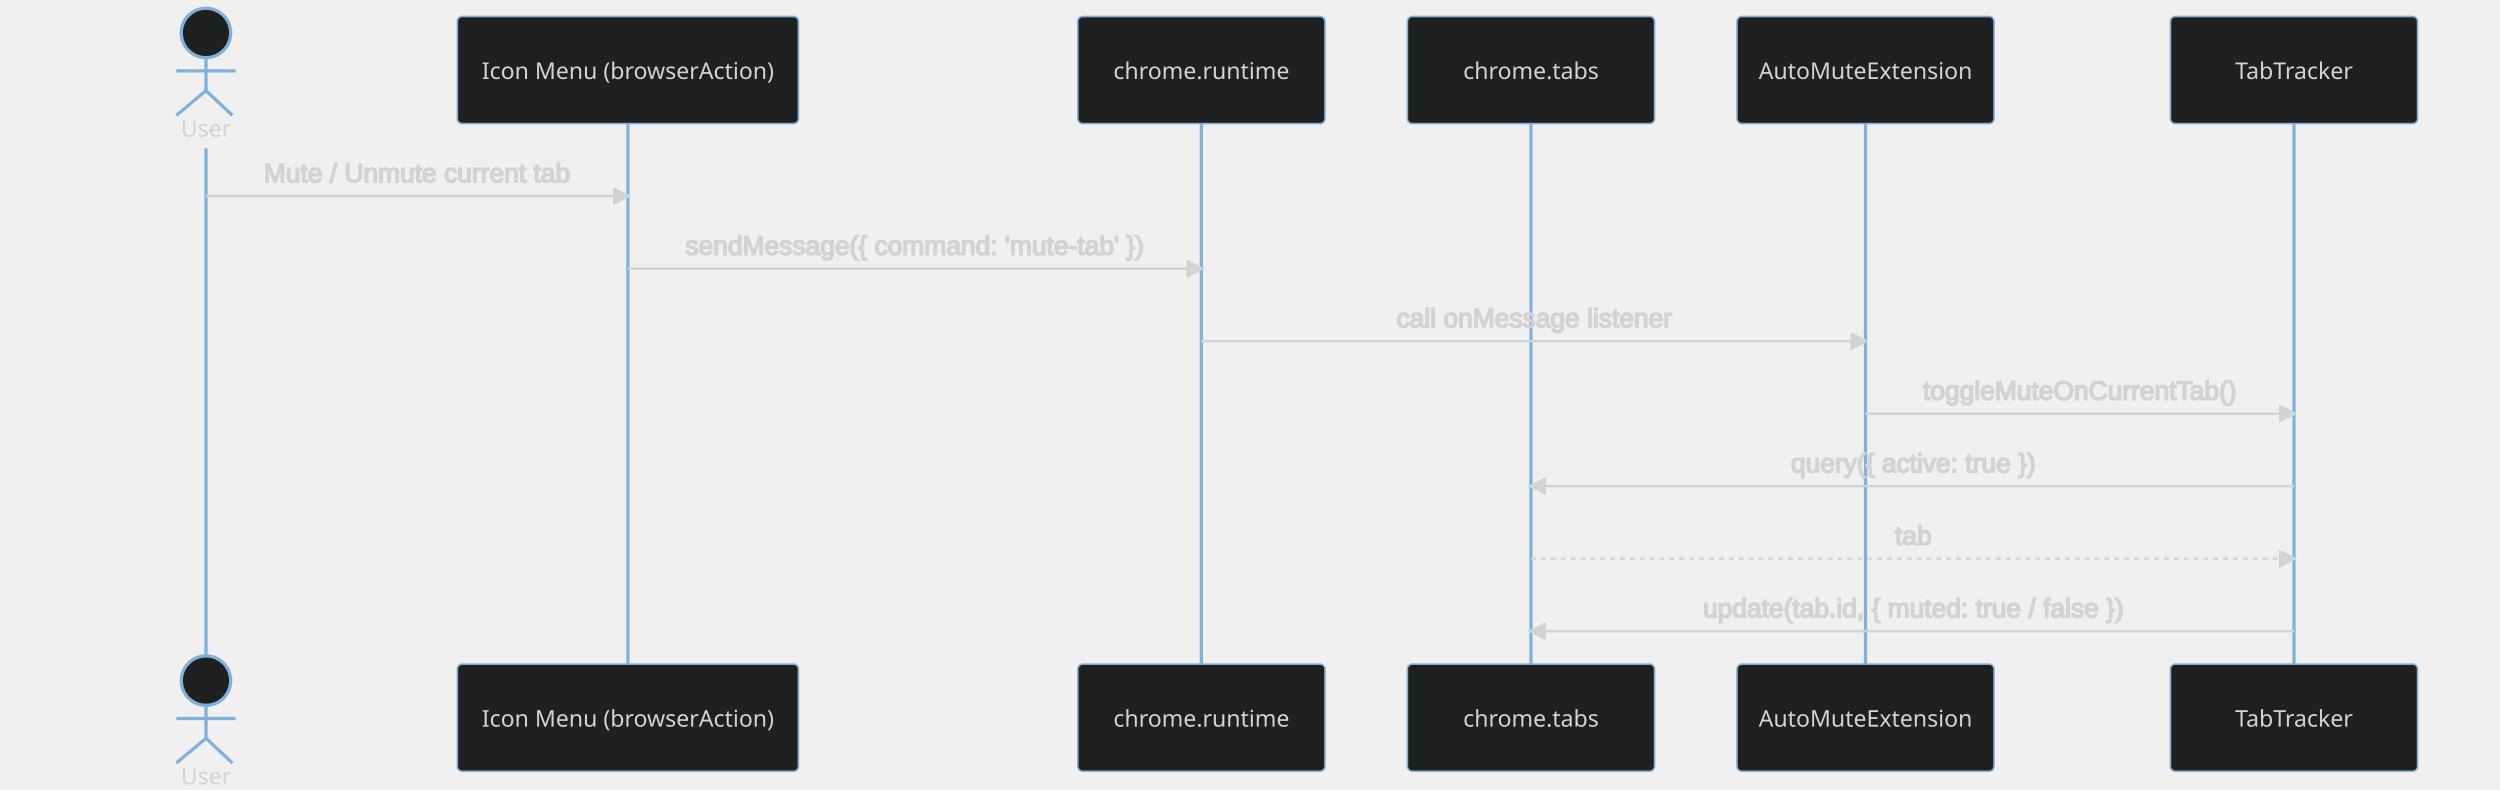
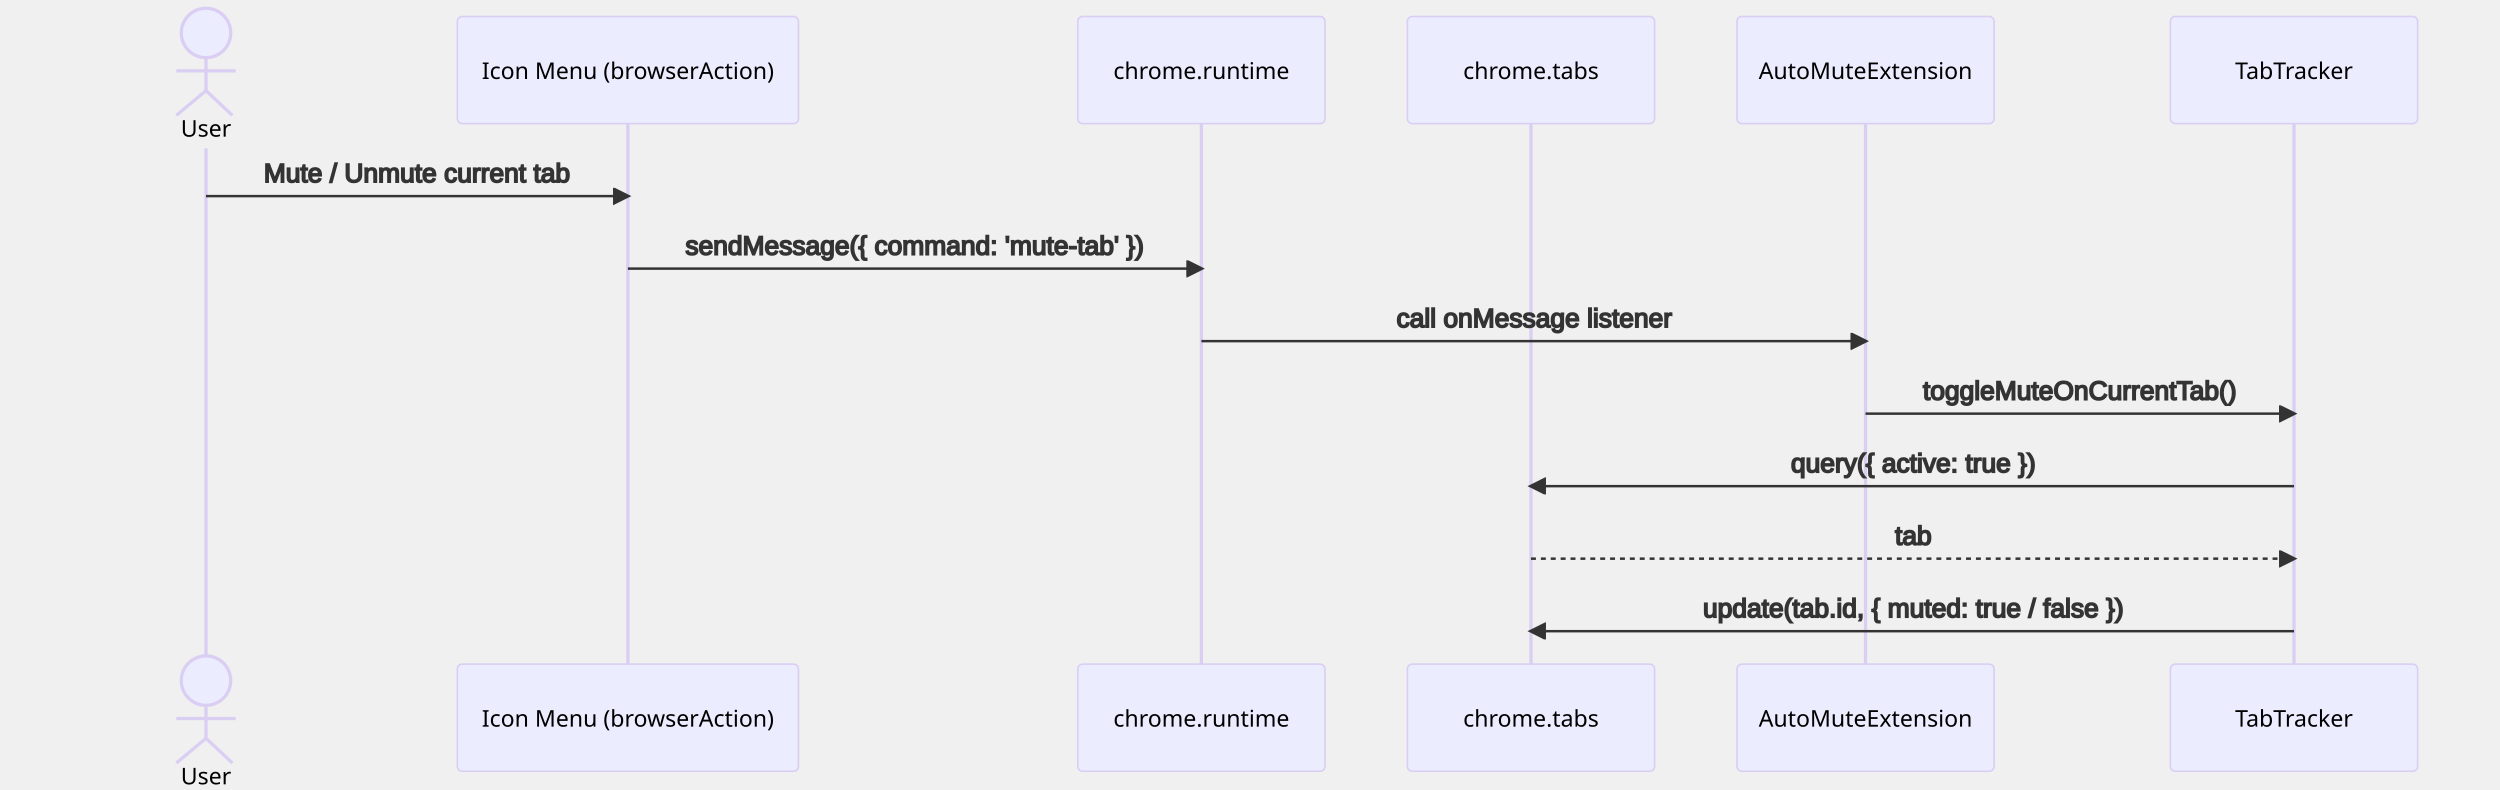
<svg xmlns="http://www.w3.org/2000/svg" id="graph-div" width="100%" height="479" style="max-width: 1517px;" viewBox="-50 -10 1517 479">
-   <style>#graph-div {font-family:"trebuchet ms",verdana,arial,sans-serif;font-size:16px;fill:#ccc;}#graph-div .error-icon{fill:#a44141;}#graph-div .error-text{fill:#ddd;stroke:#ddd;}#graph-div .edge-thickness-normal{stroke-width:2px;}#graph-div .edge-thickness-thick{stroke-width:3.5px;}#graph-div .edge-pattern-solid{stroke-dasharray:0;}#graph-div .edge-pattern-dashed{stroke-dasharray:3;}#graph-div .edge-pattern-dotted{stroke-dasharray:2;}#graph-div .marker{fill:lightgrey;stroke:lightgrey;}#graph-div .marker.cross{stroke:lightgrey;}#graph-div svg{font-family:"trebuchet ms",verdana,arial,sans-serif;font-size:16px;}#graph-div .actor{stroke:#81B1DB;fill:#1f2020;}#graph-div text.actor&gt;tspan{fill:lightgrey;stroke:none;}#graph-div .actor-line{stroke:lightgrey;}#graph-div .messageLine0{stroke-width:1.5;stroke-dasharray:none;stroke:lightgrey;}#graph-div .messageLine1{stroke-width:1.5;stroke-dasharray:2,2;stroke:lightgrey;}#graph-div #arrowhead path{fill:lightgrey;stroke:lightgrey;}#graph-div .sequenceNumber{fill:black;}#graph-div #sequencenumber{fill:lightgrey;}#graph-div #crosshead path{fill:lightgrey;stroke:lightgrey;}#graph-div .messageText{fill:lightgrey;stroke:lightgrey;}#graph-div .labelBox{stroke:#81B1DB;fill:#1f2020;}#graph-div .labelText,#graph-div .labelText&gt;tspan{fill:lightgrey;stroke:none;}#graph-div .loopText,#graph-div .loopText&gt;tspan{fill:lightgrey;stroke:none;}#graph-div .loopLine{stroke-width:2px;stroke-dasharray:2,2;stroke:#81B1DB;fill:#81B1DB;}#graph-div .note{stroke:hsl(180, 0%, 18.353%);fill:hsl(180, 1.587%, 28.353%);}#graph-div .noteText,#graph-div .noteText&gt;tspan{fill:rgb(183.848, 181.552, 181.552);stroke:none;}#graph-div .activation0{fill:hsl(180, 1.587%, 28.353%);stroke:#81B1DB;}#graph-div .activation1{fill:hsl(180, 1.587%, 28.353%);stroke:#81B1DB;}#graph-div .activation2{fill:hsl(180, 1.587%, 28.353%);stroke:#81B1DB;}#graph-div .actorPopupMenu{position:absolute;}#graph-div .actorPopupMenuPanel{position:absolute;fill:#1f2020;box-shadow:0px 8px 16px 0px rgba(0,0,0,0.2);filter:drop-shadow(3px 5px 2px rgb(0 0 0 / 0.4));}#graph-div .actor-man line{stroke:#81B1DB;fill:#1f2020;}#graph-div .actor-man circle,#graph-div line{stroke:#81B1DB;fill:#1f2020;stroke-width:2px;}#graph-div :root{--mermaid-font-family:"trebuchet ms",verdana,arial,sans-serif;}</style>
+   <style>#graph-div {font-family:"trebuchet ms",verdana,arial,sans-serif;font-size:16px;fill:#333;}#graph-div .error-icon{fill:#552222;}#graph-div .error-text{fill:#552222;stroke:#552222;}#graph-div .edge-thickness-normal{stroke-width:2px;}#graph-div .edge-thickness-thick{stroke-width:3.5px;}#graph-div .edge-pattern-solid{stroke-dasharray:0;}#graph-div .edge-pattern-dashed{stroke-dasharray:3;}#graph-div .edge-pattern-dotted{stroke-dasharray:2;}#graph-div .marker{fill:#333333;stroke:#333333;}#graph-div .marker.cross{stroke:#333333;}#graph-div svg{font-family:"trebuchet ms",verdana,arial,sans-serif;font-size:16px;}#graph-div .actor{stroke:hsl(259.626, 59.777%, 87.902%);fill:#ECECFF;}#graph-div text.actor&gt;tspan{fill:black;stroke:none;}#graph-div .actor-line{stroke:grey;}#graph-div .messageLine0{stroke-width:1.5;stroke-dasharray:none;stroke:#333;}#graph-div .messageLine1{stroke-width:1.5;stroke-dasharray:2,2;stroke:#333;}#graph-div #arrowhead path{fill:#333;stroke:#333;}#graph-div .sequenceNumber{fill:white;}#graph-div #sequencenumber{fill:#333;}#graph-div #crosshead path{fill:#333;stroke:#333;}#graph-div .messageText{fill:#333;stroke:#333;}#graph-div .labelBox{stroke:hsl(259.626, 59.777%, 87.902%);fill:#ECECFF;}#graph-div .labelText,#graph-div .labelText&gt;tspan{fill:black;stroke:none;}#graph-div .loopText,#graph-div .loopText&gt;tspan{fill:black;stroke:none;}#graph-div .loopLine{stroke-width:2px;stroke-dasharray:2,2;stroke:hsl(259.626, 59.777%, 87.902%);fill:hsl(259.626, 59.777%, 87.902%);}#graph-div .note{stroke:#aaaa33;fill:#fff5ad;}#graph-div .noteText,#graph-div .noteText&gt;tspan{fill:black;stroke:none;}#graph-div .activation0{fill:#f4f4f4;stroke:#666;}#graph-div .activation1{fill:#f4f4f4;stroke:#666;}#graph-div .activation2{fill:#f4f4f4;stroke:#666;}#graph-div .actorPopupMenu{position:absolute;}#graph-div .actorPopupMenuPanel{position:absolute;fill:#ECECFF;box-shadow:0px 8px 16px 0px rgba(0,0,0,0.2);filter:drop-shadow(3px 5px 2px rgb(0 0 0 / 0.4));}#graph-div .actor-man line{stroke:hsl(259.626, 59.777%, 87.902%);fill:#ECECFF;}#graph-div .actor-man circle,#graph-div line{stroke:hsl(259.626, 59.777%, 87.902%);fill:#ECECFF;stroke-width:2px;}#graph-div :root{--mermaid-font-family:"trebuchet ms",verdana,arial,sans-serif;}</style>
  <g />
  <defs>
    <symbol id="computer" width="24" height="24">
      <path transform="scale(.5)" d="M2 2v13h20v-13h-20zm18 11h-16v-9h16v9zm-10.228 6l.466-1h3.524l.467 1h-4.457zm14.228 3h-24l2-6h2.104l-1.33 4h18.45l-1.297-4h2.073l2 6zm-5-10h-14v-7h14v7z" />
    </symbol>
  </defs>
  <defs>
    <symbol id="database" fill-rule="evenodd" clip-rule="evenodd">
      <path transform="scale(.5)" d="M12.258.001l.256.004.255.005.253.008.251.01.249.012.247.015.246.016.242.019.241.02.239.023.236.024.233.027.231.028.229.031.225.032.223.034.22.036.217.038.214.04.211.041.208.043.205.045.201.046.198.048.194.05.191.051.187.053.183.054.18.056.175.057.172.059.168.06.163.061.16.063.155.064.15.066.074.033.073.033.071.034.07.034.069.035.068.035.067.035.066.035.064.036.064.036.062.036.06.036.06.037.058.037.058.037.055.038.055.038.053.038.052.038.051.039.05.039.048.039.047.039.045.04.044.04.043.04.041.04.04.041.039.041.037.041.036.041.034.041.033.042.032.042.03.042.029.042.027.042.026.043.024.043.023.043.021.043.02.043.018.044.017.043.015.044.013.044.012.044.011.045.009.044.007.045.006.045.004.045.002.045.001.045v17l-.001.045-.002.045-.004.045-.006.045-.007.045-.009.044-.011.045-.012.044-.013.044-.015.044-.017.043-.018.044-.02.043-.021.043-.023.043-.024.043-.026.043-.027.042-.029.042-.03.042-.032.042-.033.042-.034.041-.036.041-.037.041-.039.041-.04.041-.041.04-.043.04-.044.04-.045.04-.047.039-.048.039-.05.039-.051.039-.052.038-.053.038-.055.038-.055.038-.058.037-.058.037-.06.037-.06.036-.062.036-.064.036-.064.036-.066.035-.067.035-.068.035-.069.035-.07.034-.071.034-.073.033-.074.033-.15.066-.155.064-.16.063-.163.061-.168.06-.172.059-.175.057-.18.056-.183.054-.187.053-.191.051-.194.05-.198.048-.201.046-.205.045-.208.043-.211.041-.214.04-.217.038-.22.036-.223.034-.225.032-.229.031-.231.028-.233.027-.236.024-.239.023-.241.02-.242.019-.246.016-.247.015-.249.012-.251.01-.253.008-.255.005-.256.004-.258.001-.258-.001-.256-.004-.255-.005-.253-.008-.251-.01-.249-.012-.247-.015-.245-.016-.243-.019-.241-.02-.238-.023-.236-.024-.234-.027-.231-.028-.228-.031-.226-.032-.223-.034-.22-.036-.217-.038-.214-.04-.211-.041-.208-.043-.204-.045-.201-.046-.198-.048-.195-.05-.19-.051-.187-.053-.184-.054-.179-.056-.176-.057-.172-.059-.167-.06-.164-.061-.159-.063-.155-.064-.151-.066-.074-.033-.072-.033-.072-.034-.07-.034-.069-.035-.068-.035-.067-.035-.066-.035-.064-.036-.063-.036-.062-.036-.061-.036-.06-.037-.058-.037-.057-.037-.056-.038-.055-.038-.053-.038-.052-.038-.051-.039-.049-.039-.049-.039-.046-.039-.046-.04-.044-.04-.043-.04-.041-.04-.04-.041-.039-.041-.037-.041-.036-.041-.034-.041-.033-.042-.032-.042-.03-.042-.029-.042-.027-.042-.026-.043-.024-.043-.023-.043-.021-.043-.02-.043-.018-.044-.017-.043-.015-.044-.013-.044-.012-.044-.011-.045-.009-.044-.007-.045-.006-.045-.004-.045-.002-.045-.001-.045v-17l.001-.045.002-.045.004-.045.006-.045.007-.045.009-.044.011-.045.012-.044.013-.044.015-.044.017-.043.018-.044.02-.043.021-.043.023-.043.024-.043.026-.043.027-.042.029-.042.03-.042.032-.042.033-.042.034-.041.036-.041.037-.041.039-.041.04-.041.041-.04.043-.04.044-.04.046-.04.046-.039.049-.039.049-.039.051-.039.052-.038.053-.038.055-.038.056-.038.057-.037.058-.037.06-.037.061-.036.062-.036.063-.036.064-.036.066-.035.067-.035.068-.035.069-.035.07-.034.072-.034.072-.033.074-.033.151-.066.155-.064.159-.063.164-.061.167-.06.172-.059.176-.057.179-.056.184-.054.187-.053.19-.051.195-.05.198-.048.201-.046.204-.045.208-.043.211-.041.214-.04.217-.038.22-.036.223-.034.226-.032.228-.031.231-.028.234-.027.236-.024.238-.023.241-.02.243-.019.245-.016.247-.015.249-.012.251-.01.253-.008.255-.005.256-.004.258-.001.258.001zm-9.258 20.499v.01l.001.021.003.021.004.022.005.021.006.022.007.022.009.023.01.022.011.023.012.023.013.023.015.023.016.024.017.023.018.024.019.024.021.024.022.025.023.024.024.025.052.049.056.05.061.051.066.051.07.051.075.051.079.052.084.052.088.052.092.052.097.052.102.051.105.052.11.052.114.051.119.051.123.051.127.05.131.05.135.05.139.048.144.049.147.047.152.047.155.047.16.045.163.045.167.043.171.043.176.041.178.041.183.039.187.039.19.037.194.035.197.035.202.033.204.031.209.03.212.029.216.027.219.025.222.024.226.021.23.02.233.018.236.016.24.015.243.012.246.01.249.008.253.005.256.004.259.001.26-.001.257-.004.254-.005.25-.008.247-.011.244-.012.241-.014.237-.016.233-.018.231-.021.226-.021.224-.024.22-.026.216-.027.212-.028.21-.031.205-.031.202-.034.198-.034.194-.036.191-.037.187-.039.183-.04.179-.04.175-.042.172-.043.168-.044.163-.045.16-.046.155-.046.152-.047.148-.048.143-.049.139-.049.136-.05.131-.05.126-.05.123-.051.118-.052.114-.051.11-.052.106-.052.101-.052.096-.052.092-.052.088-.053.083-.051.079-.052.074-.052.07-.051.065-.051.06-.051.056-.05.051-.05.023-.024.023-.025.021-.024.02-.024.019-.024.018-.024.017-.024.015-.023.014-.024.013-.023.012-.023.01-.023.01-.022.008-.022.006-.022.006-.022.004-.022.004-.021.001-.021.001-.021v-4.127l-.077.055-.08.053-.083.054-.085.053-.087.052-.09.052-.093.051-.095.05-.097.05-.1.049-.102.049-.105.048-.106.047-.109.047-.111.046-.114.045-.115.045-.118.044-.12.043-.122.042-.124.042-.126.041-.128.04-.13.04-.132.038-.134.038-.135.037-.138.037-.139.035-.142.035-.143.034-.144.033-.147.032-.148.031-.15.03-.151.03-.153.029-.154.027-.156.027-.158.026-.159.025-.161.024-.162.023-.163.022-.165.021-.166.02-.167.019-.169.018-.169.017-.171.016-.173.015-.173.014-.175.013-.175.012-.177.011-.178.01-.179.008-.179.008-.181.006-.182.005-.182.004-.184.003-.184.002h-.37l-.184-.002-.184-.003-.182-.004-.182-.005-.181-.006-.179-.008-.179-.008-.178-.01-.176-.011-.176-.012-.175-.013-.173-.014-.172-.015-.171-.016-.17-.017-.169-.018-.167-.019-.166-.02-.165-.021-.163-.022-.162-.023-.161-.024-.159-.025-.157-.026-.156-.027-.155-.027-.153-.029-.151-.03-.15-.03-.148-.031-.146-.032-.145-.033-.143-.034-.141-.035-.14-.035-.137-.037-.136-.037-.134-.038-.132-.038-.13-.04-.128-.04-.126-.041-.124-.042-.122-.042-.12-.044-.117-.043-.116-.045-.113-.045-.112-.046-.109-.047-.106-.047-.105-.048-.102-.049-.1-.049-.097-.05-.095-.05-.093-.052-.09-.051-.087-.052-.085-.053-.083-.054-.08-.054-.077-.054v4.127zm0-5.654v.011l.001.021.003.021.004.021.005.022.006.022.007.022.009.022.01.022.011.023.012.023.013.023.015.024.016.023.017.024.018.024.019.024.021.024.022.024.023.025.024.024.052.05.056.05.061.05.066.051.07.051.075.052.079.051.084.052.088.052.092.052.097.052.102.052.105.052.11.051.114.051.119.052.123.05.127.051.131.05.135.049.139.049.144.048.147.048.152.047.155.046.16.045.163.045.167.044.171.042.176.042.178.04.183.04.187.038.19.037.194.036.197.034.202.033.204.032.209.03.212.028.216.027.219.025.222.024.226.022.23.02.233.018.236.016.24.014.243.012.246.01.249.008.253.006.256.003.259.001.26-.001.257-.003.254-.006.25-.008.247-.01.244-.012.241-.015.237-.016.233-.018.231-.02.226-.022.224-.024.22-.025.216-.027.212-.029.21-.03.205-.032.202-.033.198-.035.194-.036.191-.037.187-.039.183-.039.179-.041.175-.042.172-.043.168-.044.163-.045.16-.045.155-.047.152-.047.148-.048.143-.048.139-.05.136-.049.131-.05.126-.051.123-.051.118-.051.114-.052.11-.052.106-.052.101-.052.096-.052.092-.052.088-.052.083-.052.079-.052.074-.051.07-.052.065-.051.06-.05.056-.051.051-.049.023-.025.023-.024.021-.025.02-.024.019-.024.018-.024.017-.024.015-.023.014-.023.013-.024.012-.022.01-.023.01-.023.008-.022.006-.022.006-.022.004-.021.004-.022.001-.021.001-.021v-4.139l-.077.054-.08.054-.083.054-.085.052-.087.053-.09.051-.093.051-.095.051-.097.05-.1.049-.102.049-.105.048-.106.047-.109.047-.111.046-.114.045-.115.044-.118.044-.12.044-.122.042-.124.042-.126.041-.128.04-.13.039-.132.039-.134.038-.135.037-.138.036-.139.036-.142.035-.143.033-.144.033-.147.033-.148.031-.15.03-.151.03-.153.028-.154.028-.156.027-.158.026-.159.025-.161.024-.162.023-.163.022-.165.021-.166.02-.167.019-.169.018-.169.017-.171.016-.173.015-.173.014-.175.013-.175.012-.177.011-.178.009-.179.009-.179.007-.181.007-.182.005-.182.004-.184.003-.184.002h-.37l-.184-.002-.184-.003-.182-.004-.182-.005-.181-.007-.179-.007-.179-.009-.178-.009-.176-.011-.176-.012-.175-.013-.173-.014-.172-.015-.171-.016-.17-.017-.169-.018-.167-.019-.166-.02-.165-.021-.163-.022-.162-.023-.161-.024-.159-.025-.157-.026-.156-.027-.155-.028-.153-.028-.151-.03-.15-.03-.148-.031-.146-.033-.145-.033-.143-.033-.141-.035-.14-.036-.137-.036-.136-.037-.134-.038-.132-.039-.13-.039-.128-.04-.126-.041-.124-.042-.122-.043-.12-.043-.117-.044-.116-.044-.113-.046-.112-.046-.109-.046-.106-.047-.105-.048-.102-.049-.1-.049-.097-.05-.095-.051-.093-.051-.09-.051-.087-.053-.085-.052-.083-.054-.08-.054-.077-.054v4.139zm0-5.666v.011l.001.02.003.022.004.021.005.022.006.021.007.022.009.023.01.022.011.023.012.023.013.023.015.023.016.024.017.024.018.023.019.024.021.025.022.024.023.024.024.025.052.05.056.05.061.05.066.051.07.051.075.052.079.051.084.052.088.052.092.052.097.052.102.052.105.051.11.052.114.051.119.051.123.051.127.05.131.05.135.05.139.049.144.048.147.048.152.047.155.046.16.045.163.045.167.043.171.043.176.042.178.04.183.04.187.038.19.037.194.036.197.034.202.033.204.032.209.03.212.028.216.027.219.025.222.024.226.021.23.02.233.018.236.017.24.014.243.012.246.01.249.008.253.006.256.003.259.001.26-.001.257-.003.254-.006.25-.008.247-.01.244-.013.241-.014.237-.016.233-.018.231-.02.226-.022.224-.024.22-.025.216-.027.212-.029.21-.03.205-.032.202-.033.198-.035.194-.036.191-.037.187-.039.183-.039.179-.041.175-.042.172-.043.168-.044.163-.045.16-.045.155-.047.152-.047.148-.048.143-.049.139-.049.136-.049.131-.051.126-.05.123-.051.118-.052.114-.051.11-.052.106-.052.101-.052.096-.052.092-.052.088-.052.083-.052.079-.052.074-.052.07-.051.065-.051.06-.051.056-.05.051-.049.023-.025.023-.025.021-.024.02-.024.019-.024.018-.024.017-.024.015-.023.014-.024.013-.023.012-.023.01-.022.01-.023.008-.022.006-.022.006-.022.004-.022.004-.021.001-.021.001-.021v-4.153l-.077.054-.08.054-.083.053-.085.053-.087.053-.09.051-.093.051-.095.051-.097.05-.1.049-.102.048-.105.048-.106.048-.109.046-.111.046-.114.046-.115.044-.118.044-.12.043-.122.043-.124.042-.126.041-.128.04-.13.039-.132.039-.134.038-.135.037-.138.036-.139.036-.142.034-.143.034-.144.033-.147.032-.148.032-.15.03-.151.03-.153.028-.154.028-.156.027-.158.026-.159.024-.161.024-.162.023-.163.023-.165.021-.166.02-.167.019-.169.018-.169.017-.171.016-.173.015-.173.014-.175.013-.175.012-.177.01-.178.01-.179.009-.179.007-.181.006-.182.006-.182.004-.184.003-.184.001-.185.001-.185-.001-.184-.001-.184-.003-.182-.004-.182-.006-.181-.006-.179-.007-.179-.009-.178-.01-.176-.01-.176-.012-.175-.013-.173-.014-.172-.015-.171-.016-.17-.017-.169-.018-.167-.019-.166-.02-.165-.021-.163-.023-.162-.023-.161-.024-.159-.024-.157-.026-.156-.027-.155-.028-.153-.028-.151-.03-.15-.03-.148-.032-.146-.032-.145-.033-.143-.034-.141-.034-.14-.036-.137-.036-.136-.037-.134-.038-.132-.039-.13-.039-.128-.041-.126-.041-.124-.041-.122-.043-.12-.043-.117-.044-.116-.044-.113-.046-.112-.046-.109-.046-.106-.048-.105-.048-.102-.048-.1-.05-.097-.049-.095-.051-.093-.051-.09-.052-.087-.052-.085-.053-.083-.053-.08-.054-.077-.054v4.153zm8.74-8.179l-.257.004-.254.005-.25.008-.247.011-.244.012-.241.014-.237.016-.233.018-.231.021-.226.022-.224.023-.22.026-.216.027-.212.028-.21.031-.205.032-.202.033-.198.034-.194.036-.191.038-.187.038-.183.04-.179.041-.175.042-.172.043-.168.043-.163.045-.16.046-.155.046-.152.048-.148.048-.143.048-.139.049-.136.05-.131.05-.126.051-.123.051-.118.051-.114.052-.11.052-.106.052-.101.052-.096.052-.092.052-.088.052-.083.052-.079.052-.074.051-.07.052-.065.051-.06.05-.056.05-.051.05-.023.025-.023.024-.021.024-.02.025-.019.024-.018.024-.017.023-.015.024-.014.023-.013.023-.012.023-.01.023-.01.022-.008.022-.006.023-.006.021-.004.022-.004.021-.001.021-.001.021.001.021.001.021.004.021.004.022.006.021.006.023.008.022.01.022.01.023.012.023.013.023.014.023.015.024.017.023.018.024.019.024.02.025.021.024.023.024.023.025.051.05.056.05.06.05.065.051.07.052.074.051.079.052.083.052.088.052.092.052.096.052.101.052.106.052.11.052.114.052.118.051.123.051.126.051.131.05.136.05.139.049.143.048.148.048.152.048.155.046.16.046.163.045.168.043.172.043.175.042.179.041.183.04.187.038.191.038.194.036.198.034.202.033.205.032.21.031.212.028.216.027.22.026.224.023.226.022.231.021.233.018.237.016.241.014.244.012.247.011.25.008.254.005.257.004.26.001.26-.001.257-.004.254-.005.25-.008.247-.011.244-.012.241-.014.237-.016.233-.018.231-.021.226-.022.224-.023.22-.026.216-.027.212-.028.21-.031.205-.032.202-.033.198-.034.194-.036.191-.038.187-.038.183-.04.179-.041.175-.042.172-.043.168-.043.163-.045.16-.046.155-.046.152-.048.148-.048.143-.048.139-.049.136-.05.131-.05.126-.051.123-.051.118-.051.114-.052.11-.052.106-.052.101-.052.096-.052.092-.052.088-.052.083-.052.079-.052.074-.051.07-.052.065-.051.06-.05.056-.05.051-.05.023-.025.023-.024.021-.024.02-.025.019-.024.018-.024.017-.023.015-.024.014-.023.013-.023.012-.023.01-.023.01-.022.008-.022.006-.023.006-.021.004-.022.004-.021.001-.021.001-.021-.001-.021-.001-.021-.004-.021-.004-.022-.006-.021-.006-.023-.008-.022-.01-.022-.01-.023-.012-.023-.013-.023-.014-.023-.015-.024-.017-.023-.018-.024-.019-.024-.02-.025-.021-.024-.023-.024-.023-.025-.051-.05-.056-.05-.06-.05-.065-.051-.07-.052-.074-.051-.079-.052-.083-.052-.088-.052-.092-.052-.096-.052-.101-.052-.106-.052-.11-.052-.114-.052-.118-.051-.123-.051-.126-.051-.131-.05-.136-.05-.139-.049-.143-.048-.148-.048-.152-.048-.155-.046-.16-.046-.163-.045-.168-.043-.172-.043-.175-.042-.179-.041-.183-.04-.187-.038-.191-.038-.194-.036-.198-.034-.202-.033-.205-.032-.21-.031-.212-.028-.216-.027-.22-.026-.224-.023-.226-.022-.231-.021-.233-.018-.237-.016-.241-.014-.244-.012-.247-.011-.25-.008-.254-.005-.257-.004-.26-.001-.26.001z" />
    </symbol>
  </defs>
  <defs>
    <symbol id="clock" width="24" height="24">
      <path transform="scale(.5)" d="M12 2c5.514 0 10 4.486 10 10s-4.486 10-10 10-10-4.486-10-10 4.486-10 10-10zm0-2c-6.627 0-12 5.373-12 12s5.373 12 12 12 12-5.373 12-12-5.373-12-12-12zm5.848 12.459c.202.038.202.333.001.372-1.907.361-6.045 1.111-6.547 1.111-.719 0-1.301-.582-1.301-1.301 0-.512.77-5.447 1.125-7.445.034-.192.312-.181.343.014l.985 6.238 5.394 1.011z" />
    </symbol>
  </defs>
-   <line id="actor0" x1="75" y1="80" x2="75" y2="413" class="200" stroke-width="0.5px" stroke="#999" />
+   <line id="actor6" x1="75" y1="80" x2="75" y2="413" class="200" stroke-width="0.5px" stroke="#999" />
  <g class="actor-man">
-     <line id="actor-man-torso0" x1="75" y1="25" x2="75" y2="45" />
-     <line id="actor-man-arms0" x1="57" y1="33" x2="93" y2="33" />
+     <line id="actor-man-torso6" x1="75" y1="25" x2="75" y2="45" />
+     <line id="actor-man-arms6" x1="57" y1="33" x2="93" y2="33" />
    <line x1="57" y1="60" x2="75" y2="45" />
    <line x1="75" y1="45" x2="91" y2="60" />
    <circle cx="75" cy="10" r="15" width="150" height="65" />
    <text x="75" y="67.5" dominant-baseline="central" alignment-baseline="central" class="actor" style="text-anchor: middle; font-size: 14px; font-weight: 400; font-family: Open-Sans, &quot;sans-serif&quot;;">
      <tspan x="75" dy="0">User</tspan>
    </text>
  </g>
  <g>
-     <line id="actor1" x1="331" y1="5" x2="331" y2="413" class="200" stroke-width="0.5px" stroke="#999" />
-     <g id="root-1">
+     <line id="actor7" x1="331" y1="5" x2="331" y2="413" class="200" stroke-width="0.5px" stroke="#999" />
+     <g id="root-7">
      <rect x="227.5" y="0" fill="#eaeaea" stroke="#666" width="207" height="65" rx="3" ry="3" class="actor" />
      <text x="331" y="32.5" dominant-baseline="central" alignment-baseline="central" class="actor" style="text-anchor: middle; font-size: 14px; font-weight: 400; font-family: Open-Sans, &quot;sans-serif&quot;;">
        <tspan x="331" dy="0">Icon Menu (browserAction)</tspan>
      </text>
    </g>
  </g>
  <g>
-     <line id="actor2" x1="679" y1="5" x2="679" y2="413" class="200" stroke-width="0.5px" stroke="#999" />
-     <g id="root-2">
+     <line id="actor8" x1="679" y1="5" x2="679" y2="413" class="200" stroke-width="0.5px" stroke="#999" />
+     <g id="root-8">
      <rect x="604" y="0" fill="#eaeaea" stroke="#666" width="150" height="65" rx="3" ry="3" class="actor" />
      <text x="679" y="32.5" dominant-baseline="central" alignment-baseline="central" class="actor" style="text-anchor: middle; font-size: 14px; font-weight: 400; font-family: Open-Sans, &quot;sans-serif&quot;;">
        <tspan x="679" dy="0">chrome.runtime</tspan>
      </text>
    </g>
  </g>
  <g>
-     <line id="actor3" x1="879" y1="5" x2="879" y2="413" class="200" stroke-width="0.5px" stroke="#999" />
-     <g id="root-3">
+     <line id="actor9" x1="879" y1="5" x2="879" y2="413" class="200" stroke-width="0.5px" stroke="#999" />
+     <g id="root-9">
      <rect x="804" y="0" fill="#eaeaea" stroke="#666" width="150" height="65" rx="3" ry="3" class="actor" />
      <text x="879" y="32.5" dominant-baseline="central" alignment-baseline="central" class="actor" style="text-anchor: middle; font-size: 14px; font-weight: 400; font-family: Open-Sans, &quot;sans-serif&quot;;">
        <tspan x="879" dy="0">chrome.tabs</tspan>
      </text>
    </g>
  </g>
  <g>
-     <line id="actor4" x1="1082" y1="5" x2="1082" y2="413" class="200" stroke-width="0.5px" stroke="#999" />
-     <g id="root-4">
+     <line id="actor10" x1="1082" y1="5" x2="1082" y2="413" class="200" stroke-width="0.5px" stroke="#999" />
+     <g id="root-10">
      <rect x="1004" y="0" fill="#eaeaea" stroke="#666" width="156" height="65" rx="3" ry="3" class="actor" />
      <text x="1082" y="32.5" dominant-baseline="central" alignment-baseline="central" class="actor" style="text-anchor: middle; font-size: 14px; font-weight: 400; font-family: Open-Sans, &quot;sans-serif&quot;;">
        <tspan x="1082" dy="0">AutoMuteExtension</tspan>
      </text>
    </g>
  </g>
  <g>
-     <line id="actor5" x1="1342" y1="5" x2="1342" y2="413" class="200" stroke-width="0.5px" stroke="#999" />
-     <g id="root-5">
+     <line id="actor11" x1="1342" y1="5" x2="1342" y2="413" class="200" stroke-width="0.5px" stroke="#999" />
+     <g id="root-11">
      <rect x="1267" y="0" fill="#eaeaea" stroke="#666" width="150" height="65" rx="3" ry="3" class="actor" />
      <text x="1342" y="32.5" dominant-baseline="central" alignment-baseline="central" class="actor" style="text-anchor: middle; font-size: 14px; font-weight: 400; font-family: Open-Sans, &quot;sans-serif&quot;;">
        <tspan x="1342" dy="0">TabTracker</tspan>
      </text>
    </g>
  </g>
  <defs>
    <marker id="arrowhead" refX="9" refY="5" markerUnits="userSpaceOnUse" markerWidth="12" markerHeight="12" orient="auto">
      <path d="M 0 0 L 10 5 L 0 10 z" />
    </marker>
  </defs>
  <defs>
    <marker id="crosshead" markerWidth="15" markerHeight="8" orient="auto" refX="16" refY="4">
      <path fill="black" stroke="#000000" stroke-width="1px" d="M 9,2 V 6 L16,4 Z" style="stroke-dasharray: 0, 0;" />
      <path fill="none" stroke="#000000" stroke-width="1px" d="M 0,1 L 6,7 M 6,1 L 0,7" style="stroke-dasharray: 0, 0;" />
    </marker>
  </defs>
  <defs>
    <marker id="filled-head" refX="18" refY="7" markerWidth="20" markerHeight="28" orient="auto">
      <path d="M 18,7 L9,13 L14,7 L9,1 Z" />
    </marker>
  </defs>
  <defs>
    <marker id="sequencenumber" refX="15" refY="15" markerWidth="60" markerHeight="40" orient="auto">
      <circle cx="15" cy="15" r="6" />
    </marker>
  </defs>
  <text x="203" y="80" text-anchor="middle" dominant-baseline="middle" alignment-baseline="middle" class="messageText" dy="1em" style="font-family: &quot;trebuchet ms&quot;, verdana, arial, sans-serif; font-size: 16px; font-weight: 400;">Mute / Unmute current tab</text>
  <line x1="75" y1="109" x2="331" y2="109" class="messageLine0" stroke-width="2" stroke="none" marker-end="url(#arrowhead)" style="fill: none;" />
  <text x="505" y="124" text-anchor="middle" dominant-baseline="middle" alignment-baseline="middle" class="messageText" dy="1em" style="font-family: &quot;trebuchet ms&quot;, verdana, arial, sans-serif; font-size: 16px; font-weight: 400;">sendMessage({ command: 'mute-tab' })</text>
  <line x1="331" y1="153" x2="679" y2="153" class="messageLine0" stroke-width="2" stroke="none" marker-end="url(#arrowhead)" style="fill: none;" />
  <text x="881" y="168" text-anchor="middle" dominant-baseline="middle" alignment-baseline="middle" class="messageText" dy="1em" style="font-family: &quot;trebuchet ms&quot;, verdana, arial, sans-serif; font-size: 16px; font-weight: 400;">call onMessage listener</text>
  <line x1="679" y1="197" x2="1082" y2="197" class="messageLine0" stroke-width="2" stroke="none" marker-end="url(#arrowhead)" style="fill: none;" />
  <text x="1212" y="212" text-anchor="middle" dominant-baseline="middle" alignment-baseline="middle" class="messageText" dy="1em" style="font-family: &quot;trebuchet ms&quot;, verdana, arial, sans-serif; font-size: 16px; font-weight: 400;">toggleMuteOnCurrentTab()</text>
  <line x1="1082" y1="241" x2="1342" y2="241" class="messageLine0" stroke-width="2" stroke="none" marker-end="url(#arrowhead)" style="fill: none;" />
  <text x="1111" y="256" text-anchor="middle" dominant-baseline="middle" alignment-baseline="middle" class="messageText" dy="1em" style="font-family: &quot;trebuchet ms&quot;, verdana, arial, sans-serif; font-size: 16px; font-weight: 400;">query({ active: true })</text>
  <line x1="1342" y1="285" x2="879" y2="285" class="messageLine0" stroke-width="2" stroke="none" marker-end="url(#arrowhead)" style="fill: none;" />
  <text x="1111" y="300" text-anchor="middle" dominant-baseline="middle" alignment-baseline="middle" class="messageText" dy="1em" style="font-family: &quot;trebuchet ms&quot;, verdana, arial, sans-serif; font-size: 16px; font-weight: 400;">tab</text>
  <line x1="879" y1="329" x2="1342" y2="329" class="messageLine1" stroke-width="2" stroke="none" marker-end="url(#arrowhead)" style="stroke-dasharray: 3, 3; fill: none;" />
  <text x="1111" y="344" text-anchor="middle" dominant-baseline="middle" alignment-baseline="middle" class="messageText" dy="1em" style="font-family: &quot;trebuchet ms&quot;, verdana, arial, sans-serif; font-size: 16px; font-weight: 400;">update(tab.id, { muted: true / false })</text>
  <line x1="1342" y1="373" x2="879" y2="373" class="messageLine0" stroke-width="2" stroke="none" marker-end="url(#arrowhead)" style="fill: none;" />
  <g class="actor-man">
-     <line id="actor-man-torso5" x1="75" y1="418" x2="75" y2="438" />
-     <line id="actor-man-arms5" x1="57" y1="426" x2="93" y2="426" />
+     <line id="actor-man-torso11" x1="75" y1="418" x2="75" y2="438" />
+     <line id="actor-man-arms11" x1="57" y1="426" x2="93" y2="426" />
    <line x1="57" y1="453" x2="75" y2="438" />
    <line x1="75" y1="438" x2="91" y2="453" />
    <circle cx="75" cy="403" r="15" width="150" height="65" />
    <text x="75" y="460.5" dominant-baseline="central" alignment-baseline="central" class="actor" style="text-anchor: middle; font-size: 14px; font-weight: 400; font-family: Open-Sans, &quot;sans-serif&quot;;">
      <tspan x="75" dy="0">User</tspan>
    </text>
  </g>
  <g>
    <rect x="227.5" y="393" fill="#eaeaea" stroke="#666" width="207" height="65" rx="3" ry="3" class="actor" />
    <text x="331" y="425.5" dominant-baseline="central" alignment-baseline="central" class="actor" style="text-anchor: middle; font-size: 14px; font-weight: 400; font-family: Open-Sans, &quot;sans-serif&quot;;">
      <tspan x="331" dy="0">Icon Menu (browserAction)</tspan>
    </text>
  </g>
  <g>
    <rect x="604" y="393" fill="#eaeaea" stroke="#666" width="150" height="65" rx="3" ry="3" class="actor" />
    <text x="679" y="425.5" dominant-baseline="central" alignment-baseline="central" class="actor" style="text-anchor: middle; font-size: 14px; font-weight: 400; font-family: Open-Sans, &quot;sans-serif&quot;;">
      <tspan x="679" dy="0">chrome.runtime</tspan>
    </text>
  </g>
  <g>
    <rect x="804" y="393" fill="#eaeaea" stroke="#666" width="150" height="65" rx="3" ry="3" class="actor" />
    <text x="879" y="425.5" dominant-baseline="central" alignment-baseline="central" class="actor" style="text-anchor: middle; font-size: 14px; font-weight: 400; font-family: Open-Sans, &quot;sans-serif&quot;;">
      <tspan x="879" dy="0">chrome.tabs</tspan>
    </text>
  </g>
  <g>
    <rect x="1004" y="393" fill="#eaeaea" stroke="#666" width="156" height="65" rx="3" ry="3" class="actor" />
    <text x="1082" y="425.5" dominant-baseline="central" alignment-baseline="central" class="actor" style="text-anchor: middle; font-size: 14px; font-weight: 400; font-family: Open-Sans, &quot;sans-serif&quot;;">
      <tspan x="1082" dy="0">AutoMuteExtension</tspan>
    </text>
  </g>
  <g>
    <rect x="1267" y="393" fill="#eaeaea" stroke="#666" width="150" height="65" rx="3" ry="3" class="actor" />
    <text x="1342" y="425.5" dominant-baseline="central" alignment-baseline="central" class="actor" style="text-anchor: middle; font-size: 14px; font-weight: 400; font-family: Open-Sans, &quot;sans-serif&quot;;">
      <tspan x="1342" dy="0">TabTracker</tspan>
    </text>
  </g>
</svg>
